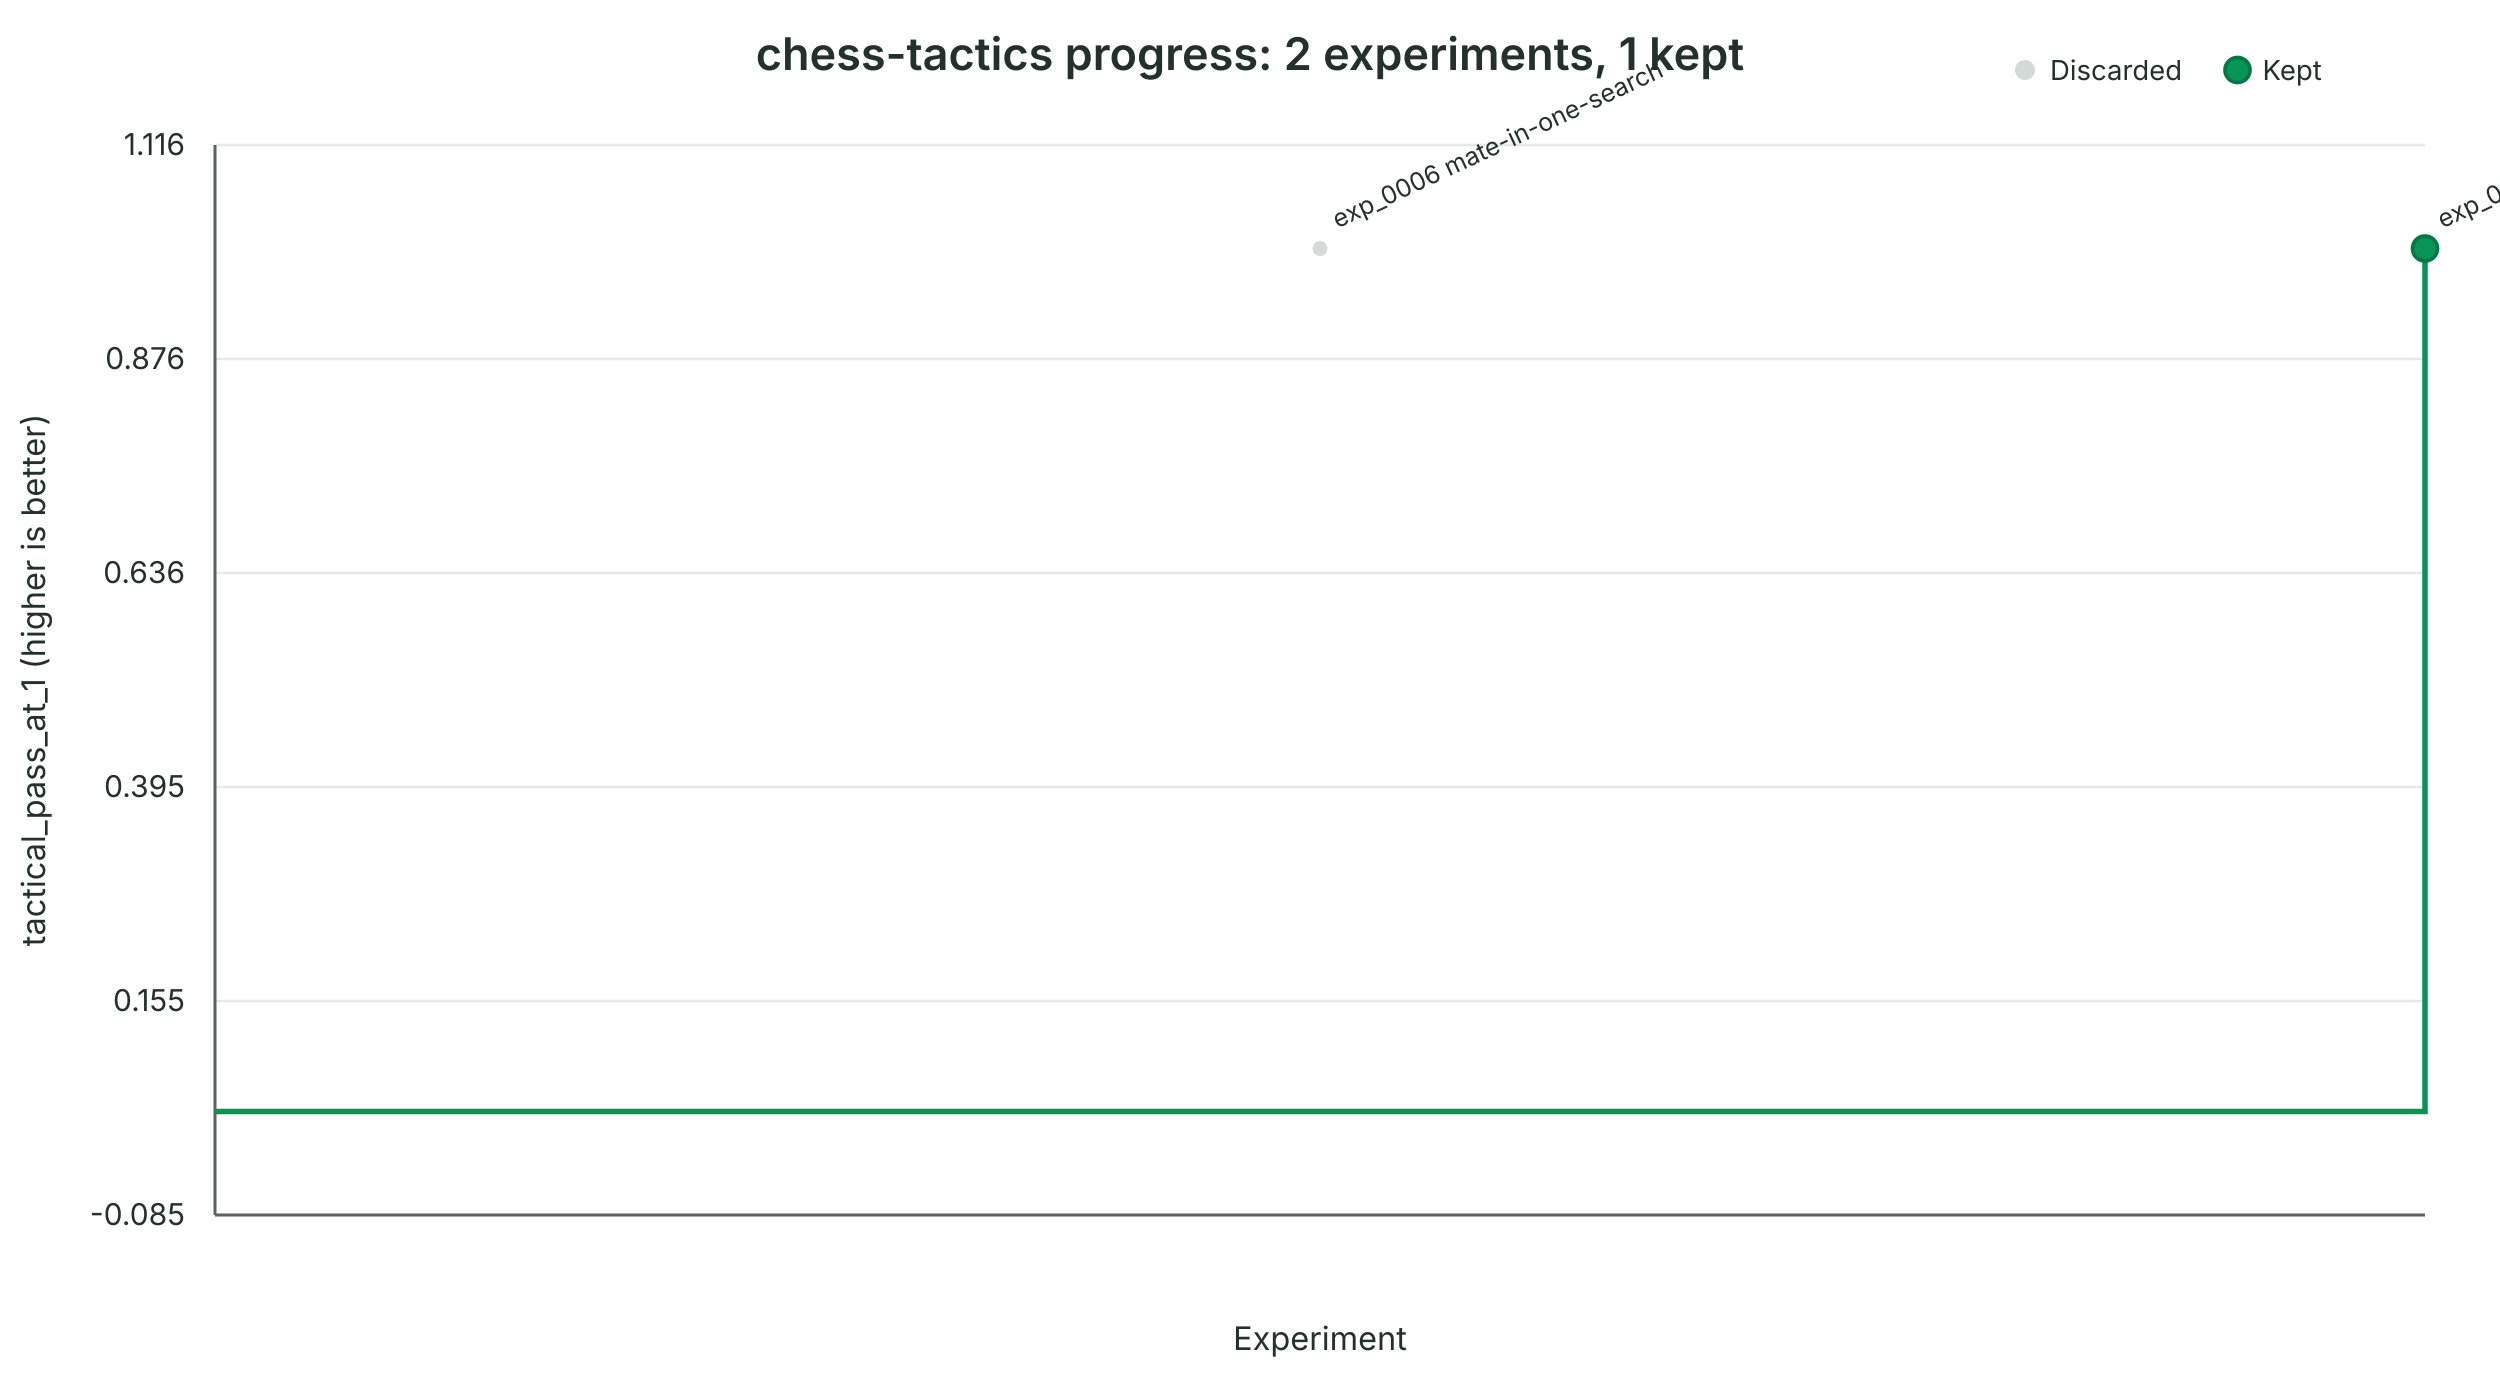
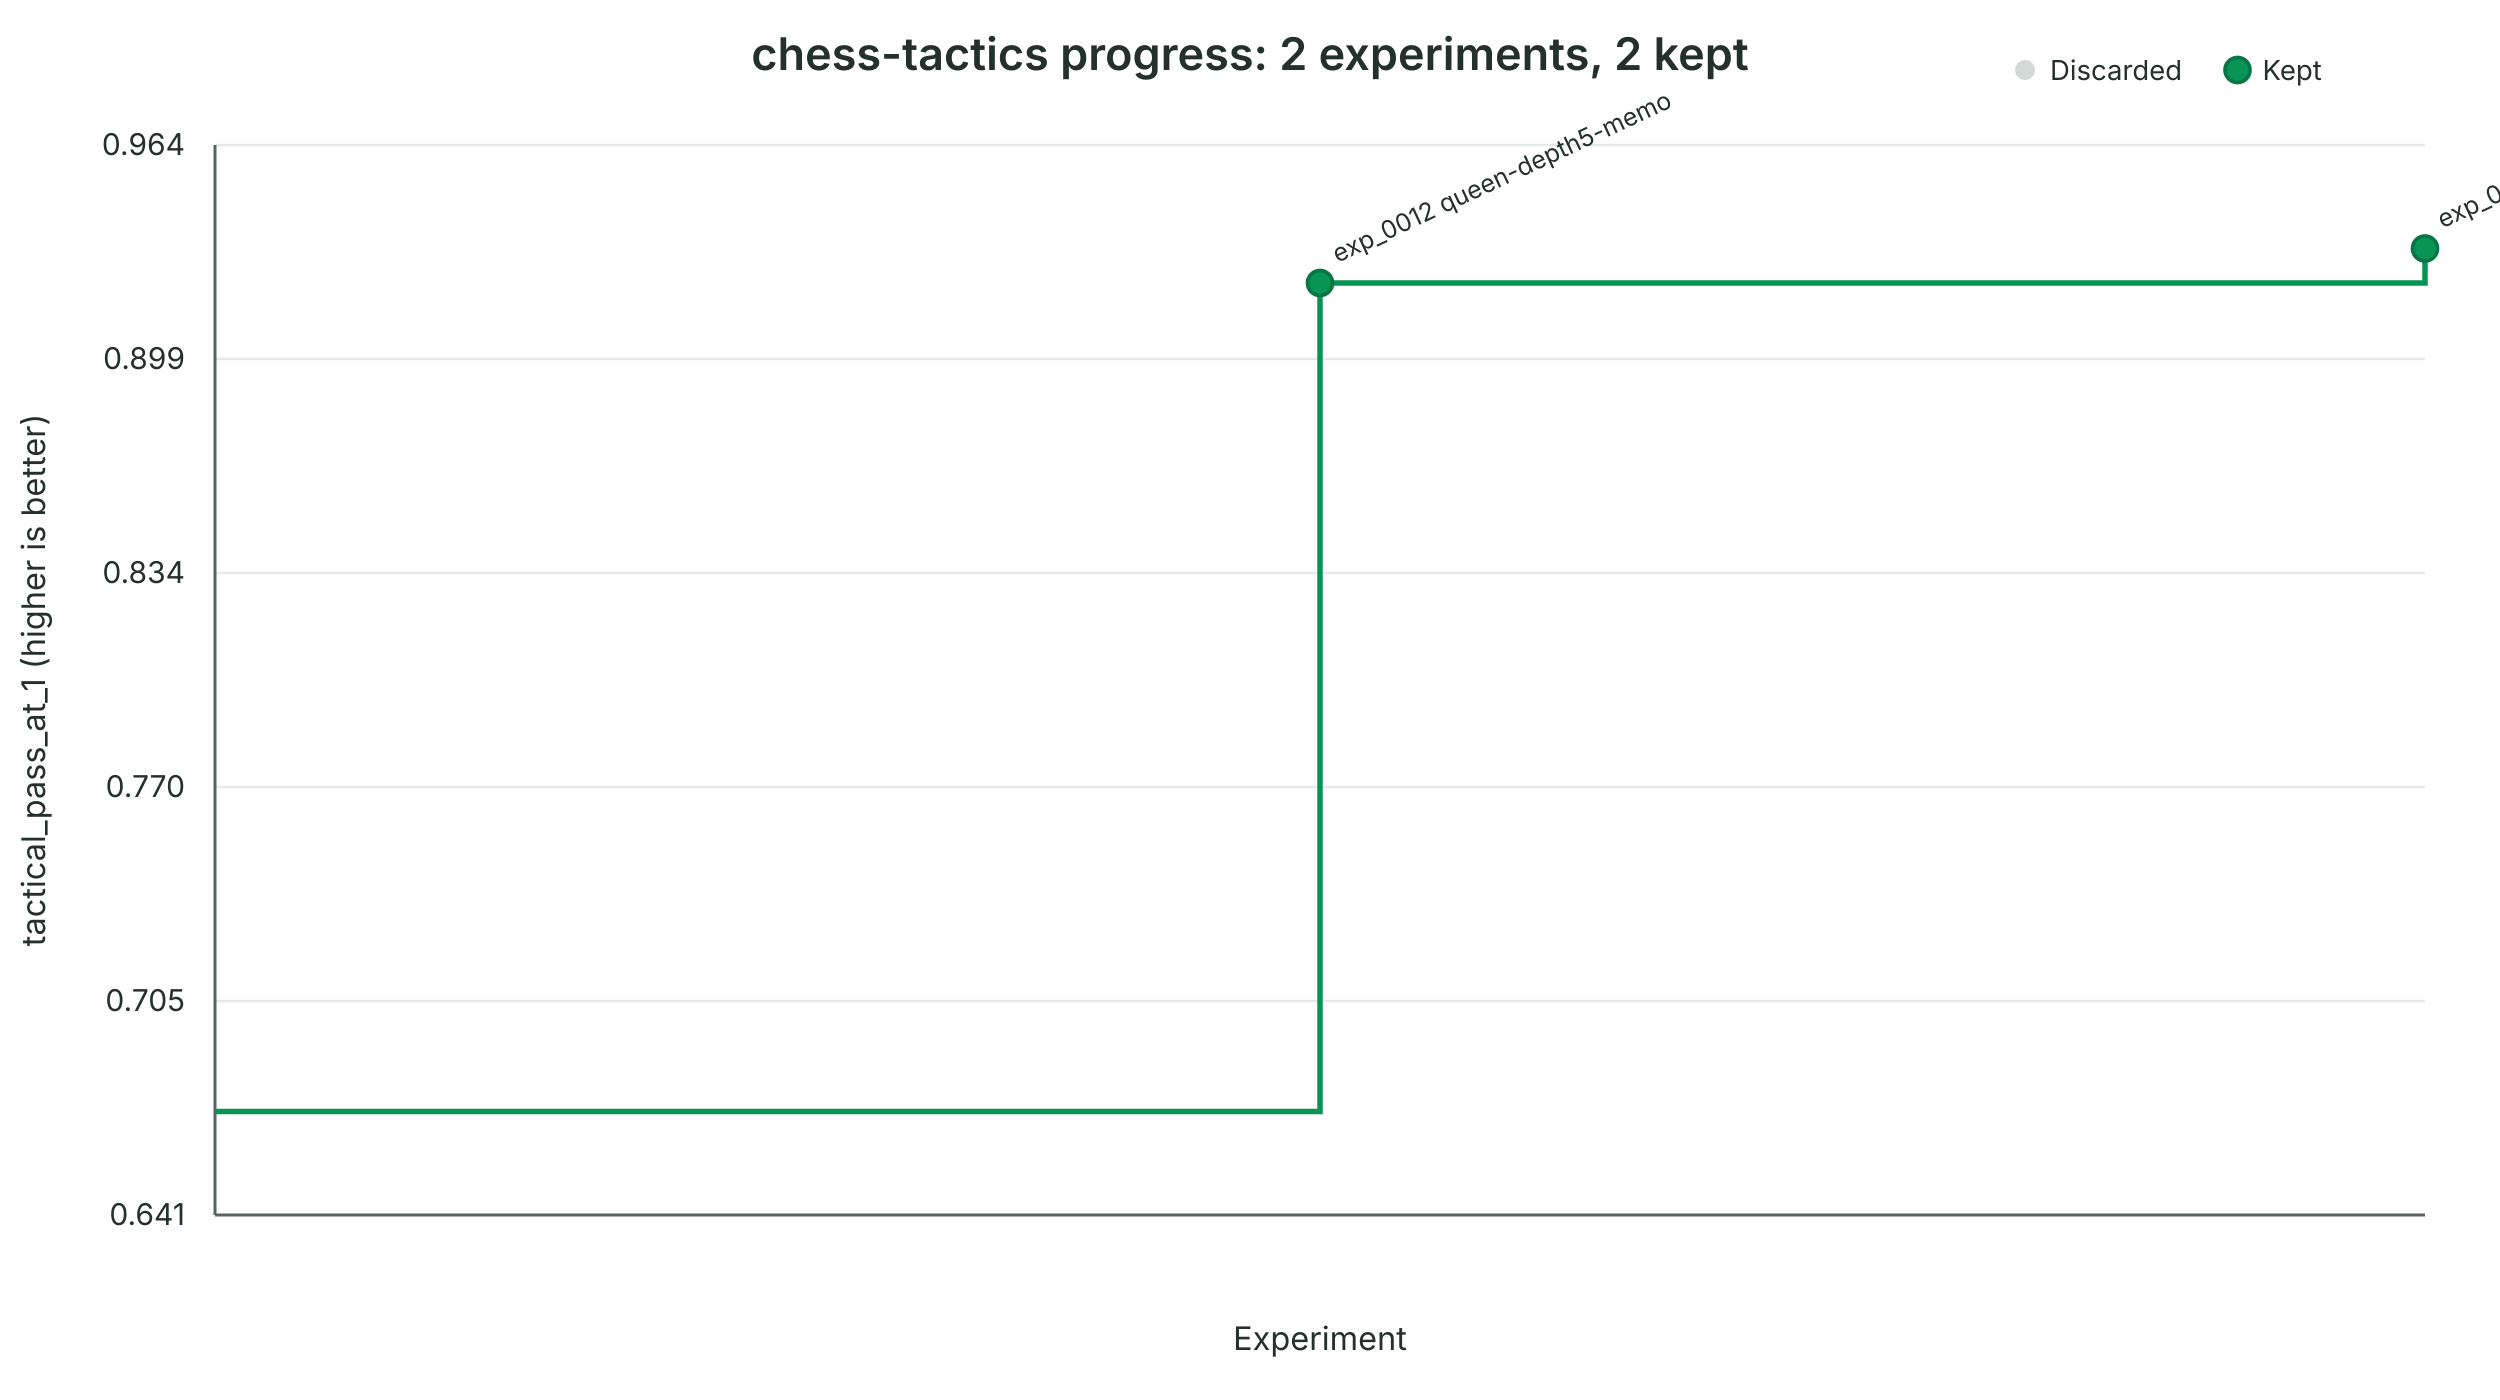
<svg xmlns="http://www.w3.org/2000/svg" width="1000" height="560" viewBox="0 0 1000 560">
  <rect width="100%" height="100%" fill="#ffffff" />
  <style>text{font-family:Inter,Arial,sans-serif;fill:#24302b}.grid{stroke:#e5e9e7;stroke-width:1}.axis{stroke:#59635f;stroke-width:1.2}.discard{fill:#bcc5c1;opacity:.65}.keep{fill:#079455;stroke:#067647;stroke-width:1.5}.best{fill:none;stroke:#079455;stroke-width:2.2}</style>
-   <text x="500.0" y="28" text-anchor="middle" font-size="18" font-weight="600">chess-tactics progress: 2 experiments, 1 kept</text>
+   <text x="500.0" y="28" text-anchor="middle" font-size="18" font-weight="600">chess-tactics progress: 2 experiments, 2 kept</text>
  <line class="grid" x1="86" y1="486.0" x2="970" y2="486.0" />
-   <text x="74" y="490.0" text-anchor="end" font-size="12">-0.085</text>
+   <text x="74" y="490.0" text-anchor="end" font-size="12">0.641</text>
  <line class="grid" x1="86" y1="400.4" x2="970" y2="400.4" />
-   <text x="74" y="404.4" text-anchor="end" font-size="12">0.155</text>
+   <text x="74" y="404.4" text-anchor="end" font-size="12">0.705</text>
  <line class="grid" x1="86" y1="314.8" x2="970" y2="314.8" />
-   <text x="74" y="318.8" text-anchor="end" font-size="12">0.395</text>
+   <text x="74" y="318.8" text-anchor="end" font-size="12">0.770</text>
  <line class="grid" x1="86" y1="229.2" x2="970" y2="229.2" />
-   <text x="74" y="233.2" text-anchor="end" font-size="12">0.636</text>
+   <text x="74" y="233.2" text-anchor="end" font-size="12">0.834</text>
  <line class="grid" x1="86" y1="143.6" x2="970" y2="143.6" />
-   <text x="74" y="147.6" text-anchor="end" font-size="12">0.876</text>
+   <text x="74" y="147.6" text-anchor="end" font-size="12">0.899</text>
  <line class="grid" x1="86" y1="58.0" x2="970" y2="58.0" />
-   <text x="74" y="62.0" text-anchor="end" font-size="12">1.116</text>
+   <text x="74" y="62.0" text-anchor="end" font-size="12">0.964</text>
  <line class="axis" x1="86" y1="58" x2="86" y2="486" />
  <line class="axis" x1="86" y1="486" x2="970" y2="486" />
-   <polyline class="best" points="86.0,444.6 528.0,444.6 528.0,444.6 970.0,444.6 970.0,99.4" />
-   <circle class="discard" cx="528.0" cy="99.4" r="3" />
-   <text x="535.0" y="91.4" font-size="10" transform="rotate(-25 535.0 91.4)">exp_0006 mate-in-one-search</text>
+   <polyline class="best" points="86.0,444.6 528.0,444.6 528.0,113.2 970.0,113.2 970.0,99.4" />
+   <circle class="keep" cx="528.0" cy="113.2" r="5" />
+   <text x="535.0" y="105.2" font-size="10" transform="rotate(-25 535.0 105.2)">exp_0012 queen-depth5-memo</text>
  <circle class="keep" cx="970.0" cy="99.4" r="5" />
-   <text x="977.0" y="91.4" font-size="10" transform="rotate(-25 977.0 91.4)">exp_0007 mate-in-one-search</text>
+   <text x="977.0" y="91.4" font-size="10" transform="rotate(-25 977.0 91.4)">exp_0013 queen-depth5-memo</text>
  <text x="528.0" y="540" text-anchor="middle" font-size="13">Experiment</text>
  <text x="18" y="272.0" text-anchor="middle" font-size="13" transform="rotate(-90 18 272.0)">tactical_pass_at_1 (higher is better)</text>
  <circle class="discard" cx="810" cy="28" r="4" />
  <text x="820" y="32" font-size="11">Discarded</text>
  <circle class="keep" cx="895" cy="28" r="5" />
  <text x="905" y="32" font-size="11">Kept</text>
</svg>
